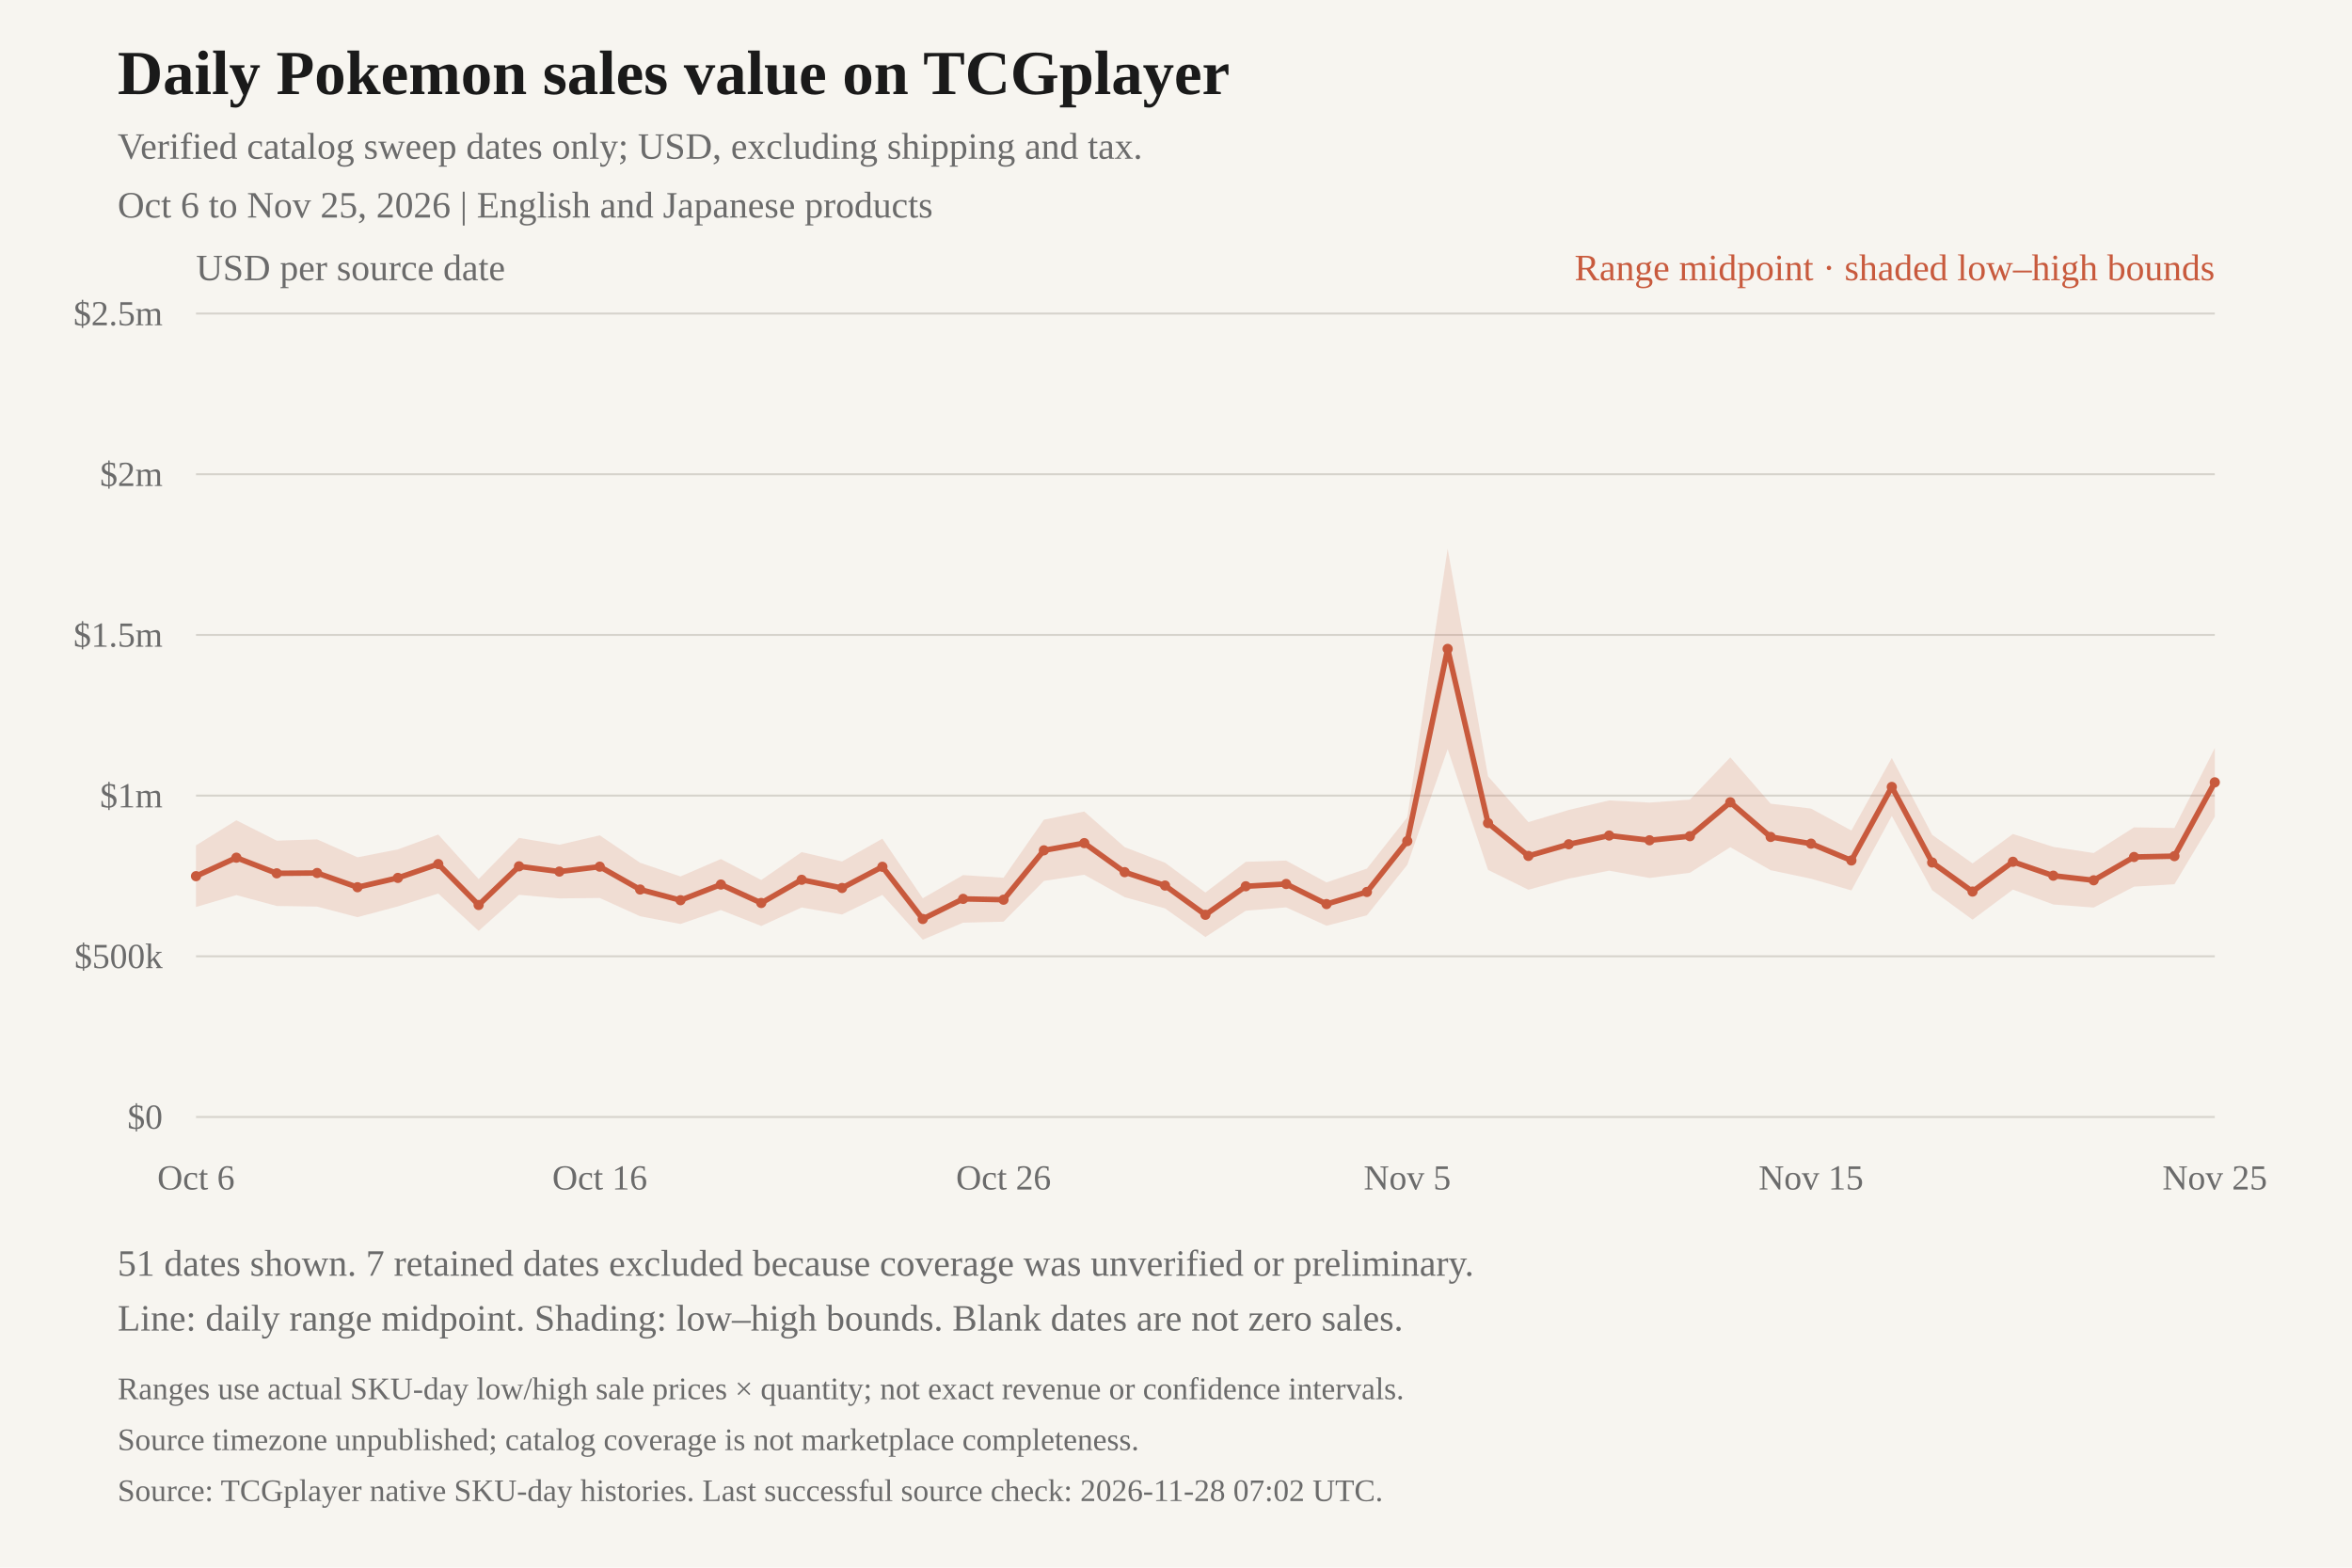
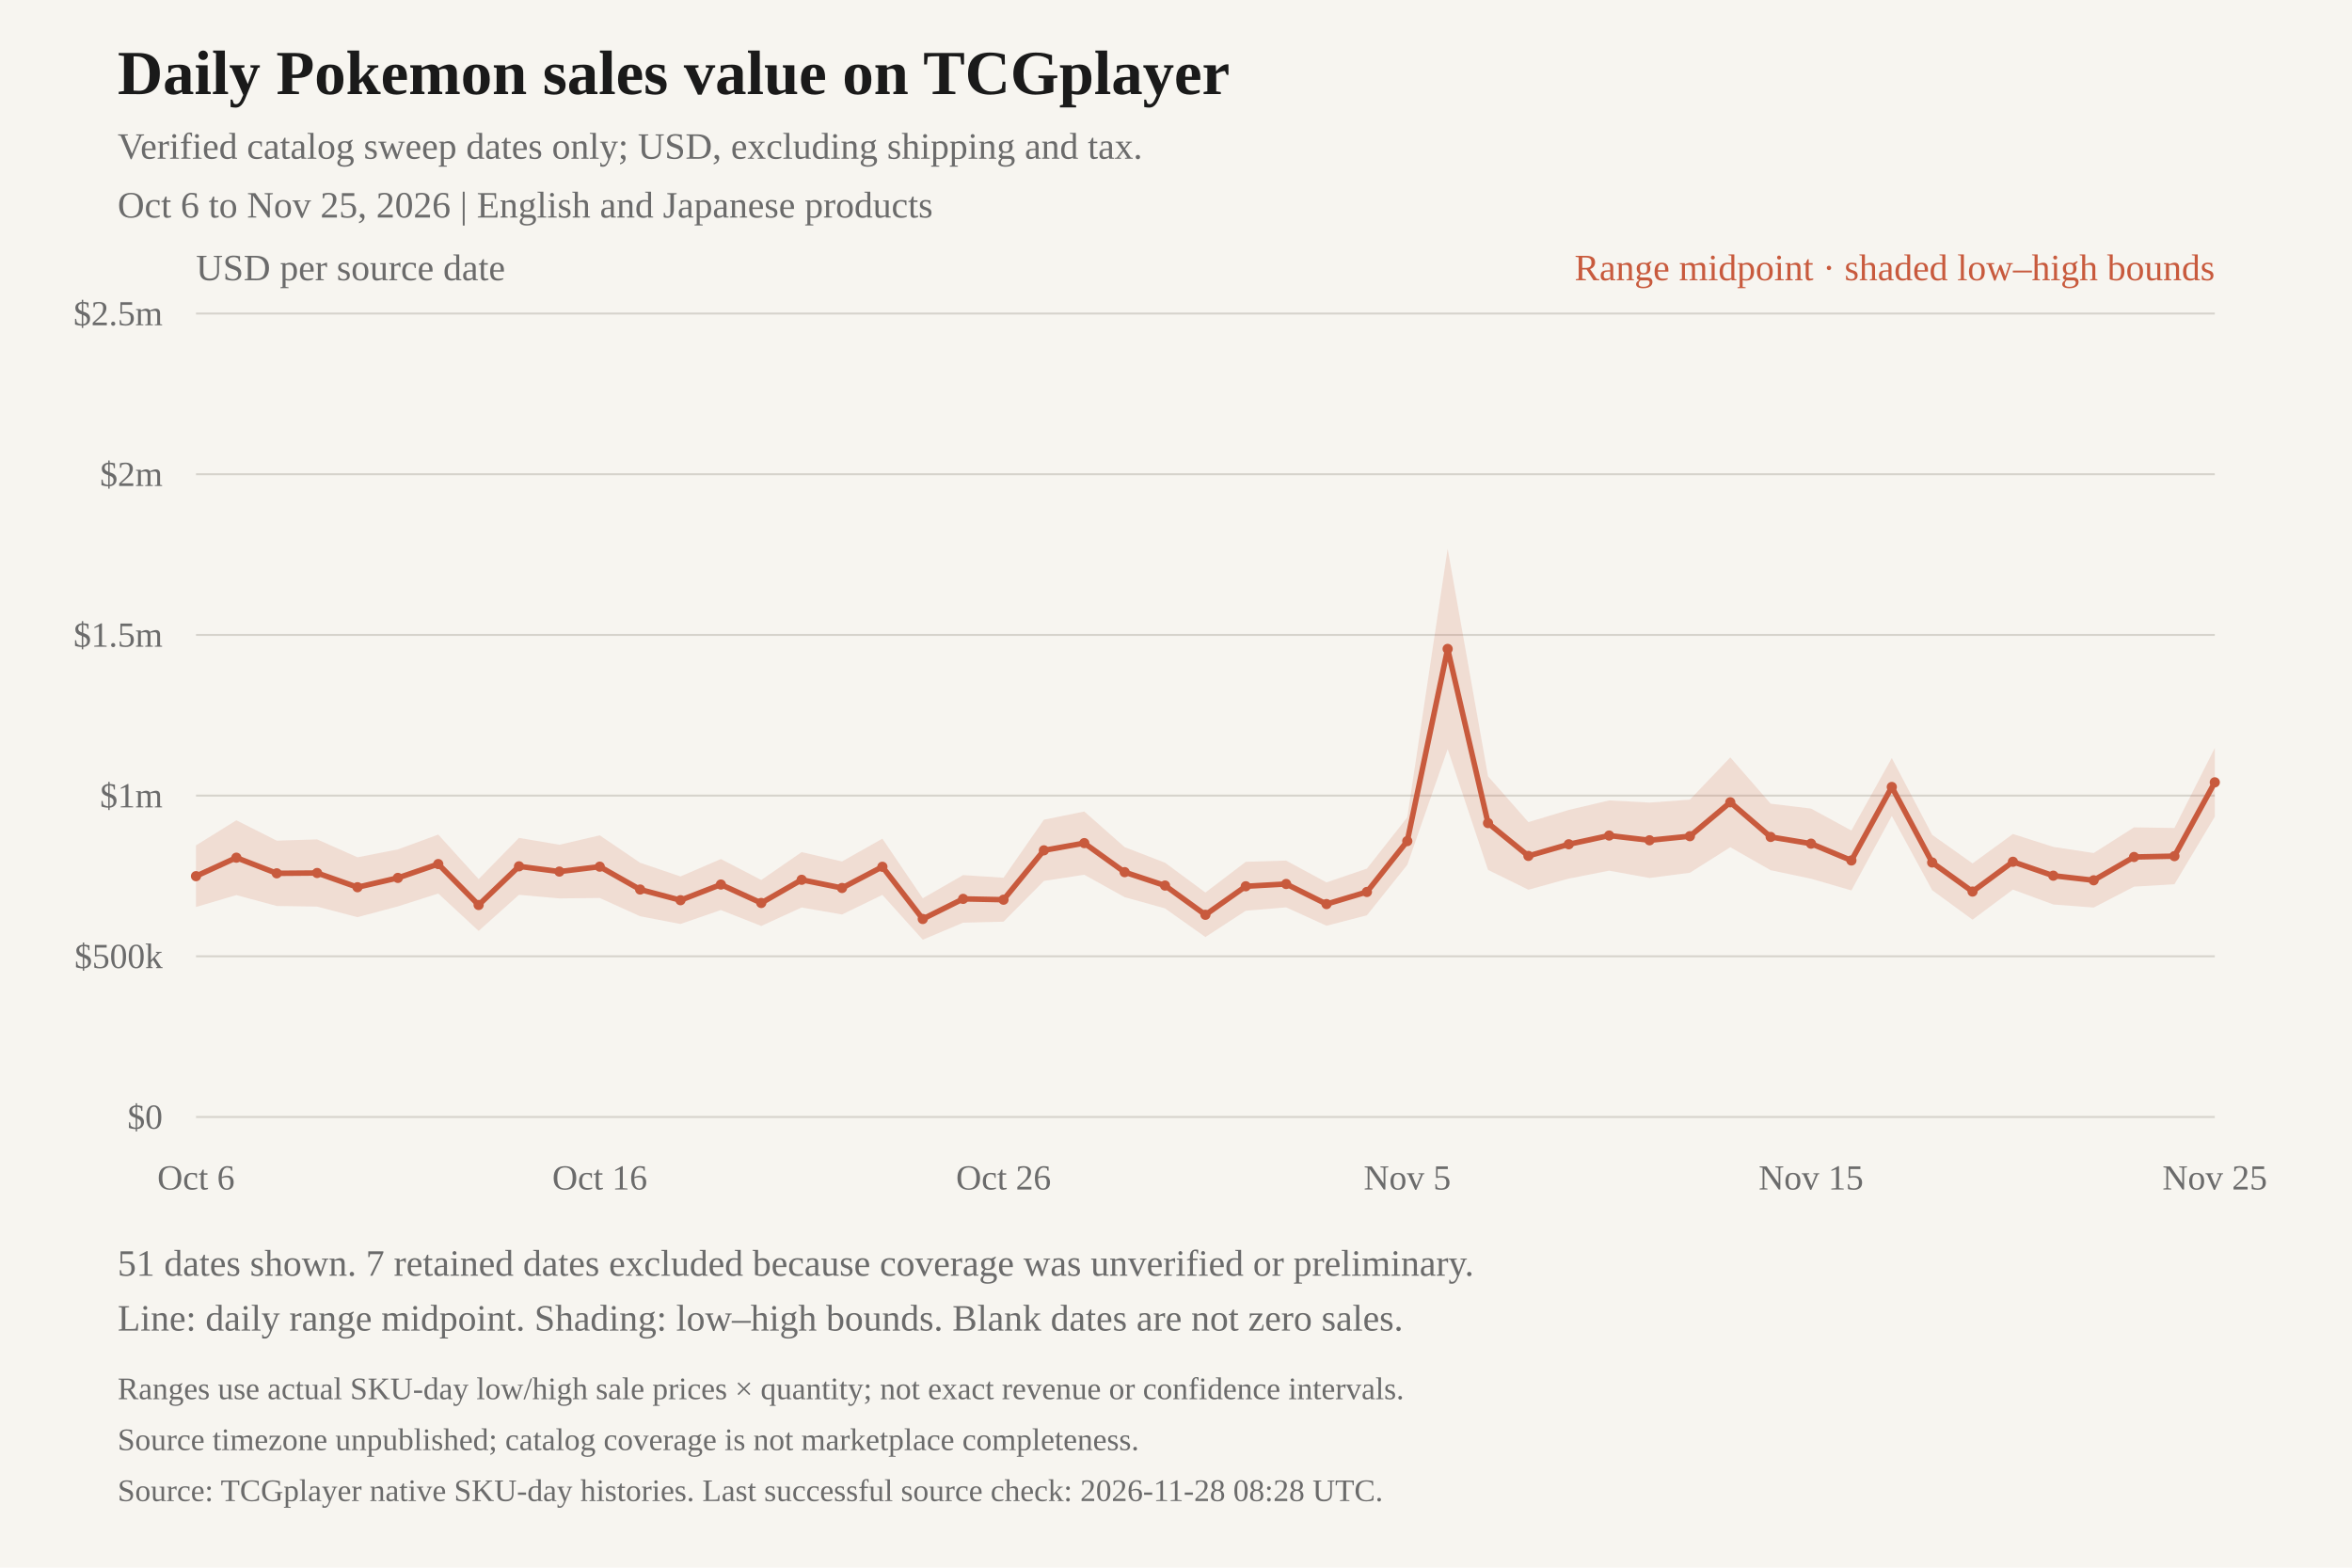
<svg xmlns="http://www.w3.org/2000/svg" width="1200" height="800" viewBox="0 0 1200 800" role="img" aria-labelledby="title description">
  <style>text{font-family:Georgia,"Liberation Serif","Times New Roman",serif;fill:#1A1A1A;font-size:19px}.title{font-size:32px;font-weight:600}.muted,.axis{fill:#6B6B6B}.axis{font-size:18px}.note{font-size:16px;fill:#6B6B6B}.grid{stroke:#D6D3CC;stroke-width:1}</style>
  <rect data-role="background" width="1200" height="800" fill="#F7F5F0" />
  <text x="60" y="48" class="title">Daily Pokemon sales value on TCGplayer</text>
  <text x="60" y="81" class="muted">Verified catalog sweep dates only; USD, excluding shipping and tax.</text>
  <text x="60" y="111" class="muted">Oct 6 to Nov 25, 2026 | English and Japanese products</text>
  <text x="100" y="143" class="muted">USD per source date</text>
  <text x="1130" y="143" text-anchor="end" style="fill:#C85A3D">Range midpoint · shaded low–high bounds</text>
  <path d="M100,570H1130" class="grid" />
  <text x="83" y="576" class="axis" text-anchor="end">$0</text>
  <path d="M100,488H1130" class="grid" />
  <text x="83" y="494" class="axis" text-anchor="end">$500k</text>
  <path d="M100,406H1130" class="grid" />
  <text x="83" y="412" class="axis" text-anchor="end">$1m</text>
  <path d="M100,324H1130" class="grid" />
  <text x="83" y="330" class="axis" text-anchor="end">$1.5m</text>
  <path d="M100,242H1130" class="grid" />
  <text x="83" y="248" class="axis" text-anchor="end">$2m</text>
  <path d="M100,160H1130" class="grid" />
  <text x="83" y="166" class="axis" text-anchor="end">$2.5m</text>
-   <polygon data-series="daily-band" points="100,431.395 120.6,418.596 141.2,428.993 161.8,428.347 182.4,437.483 203,433.454 223.6,425.889 244.2,448.6 264.8,427.569 285.4,431.071 306,426.287 326.6,440.279 347.2,447.253 367.8,438.369 388.4,449.058 409,434.841 429.6,439.616 450.2,427.977 470.8,458.392 491.4,446.556 512,447.917 532.6,418.306 553.2,414.107 573.8,432.3 594.4,440.237 615,455.468 635.6,439.795 656.2,439.169 676.8,450.3 697.4,443.246 718,417.086 738.6,280.025 759.2,396.152 779.8,419.531 800.4,413.314 821,408.457 841.6,409.565 862.2,408.054 882.8,386.495 903.4,410.126 924,412.627 944.6,423.828 965.2,386.807 985.8,426.008 1006.4,440.612 1027,425.587 1047.6,432.172 1068.2,435.314 1088.8,422.197 1109.4,422.536 1130,381.689 1130,416.764 1109.4,451.243 1088.8,452.462 1068.2,463.125 1047.6,461.564 1027,453.951 1006.4,469.323 985.8,454.266 965.2,416.353 944.6,454.391 924,448.407 903.4,444.074 882.8,432.337 862.2,445.372 841.6,448.032 821,444.309 800.4,448.357 779.8,454.037 759.2,443.907 738.6,382.246 718,441.352 697.4,467.087 676.8,472.409 656.2,463.031 635.6,464.752 615,478.179 594.4,463.559 573.8,457.823 553.2,446.38 532.6,449.56 512,470.34 491.4,470.849 470.8,479.541 450.2,456.674 429.6,466.671 409,463.09 388.4,472.524 367.8,464.4 347.2,471.512 326.6,467.575 306,458.248 285.4,458.461 264.8,456.626 244.2,475.046 223.6,455.971 203,462.546 182.4,468.031 161.8,462.639 141.2,462.325 120.6,456.767 100,462.839" fill="#C85A3D" fill-opacity="0.16" />
-   <polyline data-series="daily-midpoint" points="100,447.117 120.6,437.682 141.2,445.659 161.8,445.493 182.4,452.757 203,448 223.6,440.93 244.2,461.823 264.8,442.097 285.4,444.766 306,442.267 326.6,453.927 347.2,459.382 367.8,451.384 388.4,460.791 409,448.965 429.6,453.144 450.2,442.326 470.8,468.967 491.4,458.703 512,459.128 532.6,433.933 553.2,430.244 573.8,445.061 594.4,451.898 615,466.824 635.6,452.274 656.2,451.1 676.8,461.355 697.4,455.167 718,429.219 738.6,331.135 759.2,420.029 779.8,436.784 800.4,430.836 821,426.383 841.6,428.798 862.2,426.713 882.8,409.416 903.4,427.1 924,430.517 944.6,439.11 965.2,401.58 985.8,440.137 1006.4,454.968 1027,439.769 1047.6,446.868 1068.2,449.22 1088.8,437.33 1109.4,436.89 1130,399.226" fill="none" stroke="#C85A3D" stroke-width="2.8" stroke-linejoin="round" stroke-linecap="round" />
+   <polygon data-series="daily-band" points="100,431.395 120.6,418.596 141.2,428.993 161.8,428.347 182.4,437.483 203,433.454 223.6,425.889 244.2,448.6 264.8,427.569 285.4,431.071 306,426.287 326.6,440.279 347.2,447.253 367.8,438.369 388.4,449.058 409,434.841 429.6,439.616 450.2,427.977 470.8,458.392 491.4,446.556 512,447.917 532.6,418.306 553.2,414.107 573.8,432.3 594.4,440.241 615,455.468 635.6,439.795 656.2,439.169 676.8,450.3 697.4,443.246 718,417.086 738.6,280.033 759.2,396.153 779.8,419.531 800.4,413.314 821,408.457 841.6,409.566 862.2,408.054 882.8,386.495 903.4,410.126 924,412.627 944.6,423.828 965.2,386.825 985.8,426.008 1006.4,440.612 1027,425.587 1047.6,432.172 1068.2,435.314 1088.8,422.197 1109.4,422.536 1130,381.689 1130,416.764 1109.4,451.243 1088.8,452.462 1068.2,463.125 1047.6,461.564 1027,453.951 1006.4,469.323 985.8,454.266 965.2,416.371 944.6,454.391 924,448.407 903.4,444.074 882.8,432.337 862.2,445.372 841.6,448.033 821,444.309 800.4,448.357 779.8,454.037 759.2,443.908 738.6,382.254 718,441.352 697.4,467.087 676.8,472.409 656.2,463.031 635.6,464.752 615,478.179 594.4,463.563 573.8,457.823 553.2,446.38 532.6,449.56 512,470.34 491.4,470.849 470.8,479.541 450.2,456.674 429.6,466.671 409,463.09 388.4,472.524 367.8,464.4 347.2,471.512 326.6,467.575 306,458.248 285.4,458.461 264.8,456.626 244.2,475.046 223.6,455.971 203,462.546 182.4,468.031 161.8,462.639 141.2,462.325 120.6,456.767 100,462.839" fill="#C85A3D" fill-opacity="0.16" />
+   <polyline data-series="daily-midpoint" points="100,447.117 120.6,437.682 141.2,445.659 161.8,445.493 182.4,452.757 203,448 223.6,440.93 244.2,461.823 264.8,442.097 285.4,444.766 306,442.267 326.6,453.927 347.2,459.382 367.8,451.384 388.4,460.791 409,448.965 429.6,453.144 450.2,442.326 470.8,468.967 491.4,458.703 512,459.128 532.6,433.933 553.2,430.244 573.8,445.061 594.4,451.902 615,466.824 635.6,452.274 656.2,451.1 676.8,461.355 697.4,455.167 718,429.219 738.6,331.143 759.2,420.031 779.8,436.784 800.4,430.836 821,426.383 841.6,428.8 862.2,426.713 882.8,409.416 903.4,427.1 924,430.517 944.6,439.11 965.2,401.598 985.8,440.137 1006.4,454.968 1027,439.769 1047.6,446.868 1068.2,449.22 1088.8,437.33 1109.4,436.89 1130,399.227" fill="none" stroke="#C85A3D" stroke-width="2.8" stroke-linejoin="round" stroke-linecap="round" />
  <circle data-series="daily-observation" cx="100" cy="447.117" r="2.6" fill="#C85A3D" />
  <circle data-series="daily-observation" cx="120.6" cy="437.682" r="2.6" fill="#C85A3D" />
  <circle data-series="daily-observation" cx="141.2" cy="445.659" r="2.6" fill="#C85A3D" />
  <circle data-series="daily-observation" cx="161.8" cy="445.493" r="2.6" fill="#C85A3D" />
  <circle data-series="daily-observation" cx="182.4" cy="452.757" r="2.6" fill="#C85A3D" />
  <circle data-series="daily-observation" cx="203" cy="448" r="2.6" fill="#C85A3D" />
  <circle data-series="daily-observation" cx="223.6" cy="440.93" r="2.6" fill="#C85A3D" />
  <circle data-series="daily-observation" cx="244.2" cy="461.823" r="2.6" fill="#C85A3D" />
  <circle data-series="daily-observation" cx="264.8" cy="442.097" r="2.6" fill="#C85A3D" />
  <circle data-series="daily-observation" cx="285.4" cy="444.766" r="2.6" fill="#C85A3D" />
  <circle data-series="daily-observation" cx="306" cy="442.267" r="2.6" fill="#C85A3D" />
  <circle data-series="daily-observation" cx="326.6" cy="453.927" r="2.6" fill="#C85A3D" />
  <circle data-series="daily-observation" cx="347.2" cy="459.382" r="2.6" fill="#C85A3D" />
  <circle data-series="daily-observation" cx="367.8" cy="451.384" r="2.6" fill="#C85A3D" />
  <circle data-series="daily-observation" cx="388.4" cy="460.791" r="2.6" fill="#C85A3D" />
  <circle data-series="daily-observation" cx="409" cy="448.965" r="2.6" fill="#C85A3D" />
  <circle data-series="daily-observation" cx="429.6" cy="453.144" r="2.6" fill="#C85A3D" />
  <circle data-series="daily-observation" cx="450.2" cy="442.326" r="2.6" fill="#C85A3D" />
  <circle data-series="daily-observation" cx="470.8" cy="468.967" r="2.6" fill="#C85A3D" />
  <circle data-series="daily-observation" cx="491.4" cy="458.703" r="2.6" fill="#C85A3D" />
  <circle data-series="daily-observation" cx="512" cy="459.128" r="2.6" fill="#C85A3D" />
  <circle data-series="daily-observation" cx="532.6" cy="433.933" r="2.6" fill="#C85A3D" />
  <circle data-series="daily-observation" cx="553.2" cy="430.244" r="2.6" fill="#C85A3D" />
  <circle data-series="daily-observation" cx="573.8" cy="445.061" r="2.6" fill="#C85A3D" />
-   <circle data-series="daily-observation" cx="594.4" cy="451.898" r="2.6" fill="#C85A3D" />
+   <circle data-series="daily-observation" cx="594.4" cy="451.902" r="2.6" fill="#C85A3D" />
  <circle data-series="daily-observation" cx="615" cy="466.824" r="2.6" fill="#C85A3D" />
  <circle data-series="daily-observation" cx="635.6" cy="452.274" r="2.6" fill="#C85A3D" />
  <circle data-series="daily-observation" cx="656.2" cy="451.1" r="2.6" fill="#C85A3D" />
  <circle data-series="daily-observation" cx="676.8" cy="461.355" r="2.6" fill="#C85A3D" />
  <circle data-series="daily-observation" cx="697.4" cy="455.167" r="2.6" fill="#C85A3D" />
  <circle data-series="daily-observation" cx="718" cy="429.219" r="2.6" fill="#C85A3D" />
-   <circle data-series="daily-observation" cx="738.6" cy="331.135" r="2.6" fill="#C85A3D" />
-   <circle data-series="daily-observation" cx="759.2" cy="420.029" r="2.6" fill="#C85A3D" />
+   <circle data-series="daily-observation" cx="738.6" cy="331.143" r="2.6" fill="#C85A3D" />
+   <circle data-series="daily-observation" cx="759.2" cy="420.031" r="2.6" fill="#C85A3D" />
  <circle data-series="daily-observation" cx="779.8" cy="436.784" r="2.6" fill="#C85A3D" />
  <circle data-series="daily-observation" cx="800.4" cy="430.836" r="2.6" fill="#C85A3D" />
  <circle data-series="daily-observation" cx="821" cy="426.383" r="2.6" fill="#C85A3D" />
-   <circle data-series="daily-observation" cx="841.6" cy="428.798" r="2.6" fill="#C85A3D" />
+   <circle data-series="daily-observation" cx="841.6" cy="428.8" r="2.6" fill="#C85A3D" />
  <circle data-series="daily-observation" cx="862.2" cy="426.713" r="2.6" fill="#C85A3D" />
  <circle data-series="daily-observation" cx="882.8" cy="409.416" r="2.6" fill="#C85A3D" />
  <circle data-series="daily-observation" cx="903.4" cy="427.1" r="2.6" fill="#C85A3D" />
  <circle data-series="daily-observation" cx="924" cy="430.517" r="2.6" fill="#C85A3D" />
  <circle data-series="daily-observation" cx="944.6" cy="439.11" r="2.6" fill="#C85A3D" />
-   <circle data-series="daily-observation" cx="965.2" cy="401.58" r="2.6" fill="#C85A3D" />
+   <circle data-series="daily-observation" cx="965.2" cy="401.598" r="2.6" fill="#C85A3D" />
  <circle data-series="daily-observation" cx="985.8" cy="440.137" r="2.6" fill="#C85A3D" />
  <circle data-series="daily-observation" cx="1006.4" cy="454.968" r="2.6" fill="#C85A3D" />
  <circle data-series="daily-observation" cx="1027" cy="439.769" r="2.6" fill="#C85A3D" />
  <circle data-series="daily-observation" cx="1047.6" cy="446.868" r="2.6" fill="#C85A3D" />
  <circle data-series="daily-observation" cx="1068.2" cy="449.22" r="2.6" fill="#C85A3D" />
  <circle data-series="daily-observation" cx="1088.8" cy="437.33" r="2.6" fill="#C85A3D" />
  <circle data-series="daily-observation" cx="1109.4" cy="436.89" r="2.6" fill="#C85A3D" />
-   <circle data-series="daily-observation" cx="1130" cy="399.226" r="2.6" fill="#C85A3D" />
+   <circle data-series="daily-observation" cx="1130" cy="399.227" r="2.6" fill="#C85A3D" />
  <text x="100" y="607" class="axis" text-anchor="middle">Oct 6</text>
  <text x="306" y="607" class="axis" text-anchor="middle">Oct 16</text>
  <text x="512" y="607" class="axis" text-anchor="middle">Oct 26</text>
  <text x="718" y="607" class="axis" text-anchor="middle">Nov 5</text>
  <text x="924" y="607" class="axis" text-anchor="middle">Nov 15</text>
  <text x="1130" y="607" class="axis" text-anchor="middle">Nov 25</text>
  <text x="60" y="651" class="muted">51 dates shown. 7 retained dates excluded because coverage was unverified or preliminary.</text>
  <text x="60" y="679" class="muted">Line: daily range midpoint. Shading: low–high bounds. Blank dates are not zero sales.</text>
  <text x="60" y="714" class="note">Ranges use actual SKU-day low/high sale prices × quantity; not exact revenue or confidence intervals.</text>
  <text x="60" y="740" class="note">Source timezone unpublished; catalog coverage is not marketplace completeness.</text>
-   <text x="60" y="766" class="note">Source: TCGplayer native SKU-day histories. Last successful source check: 2026-11-28 07:02 UTC.</text>
+   <text x="60" y="766" class="note">Source: TCGplayer native SKU-day histories. Last successful source check: 2026-11-28 08:28 UTC.</text>
</svg>
